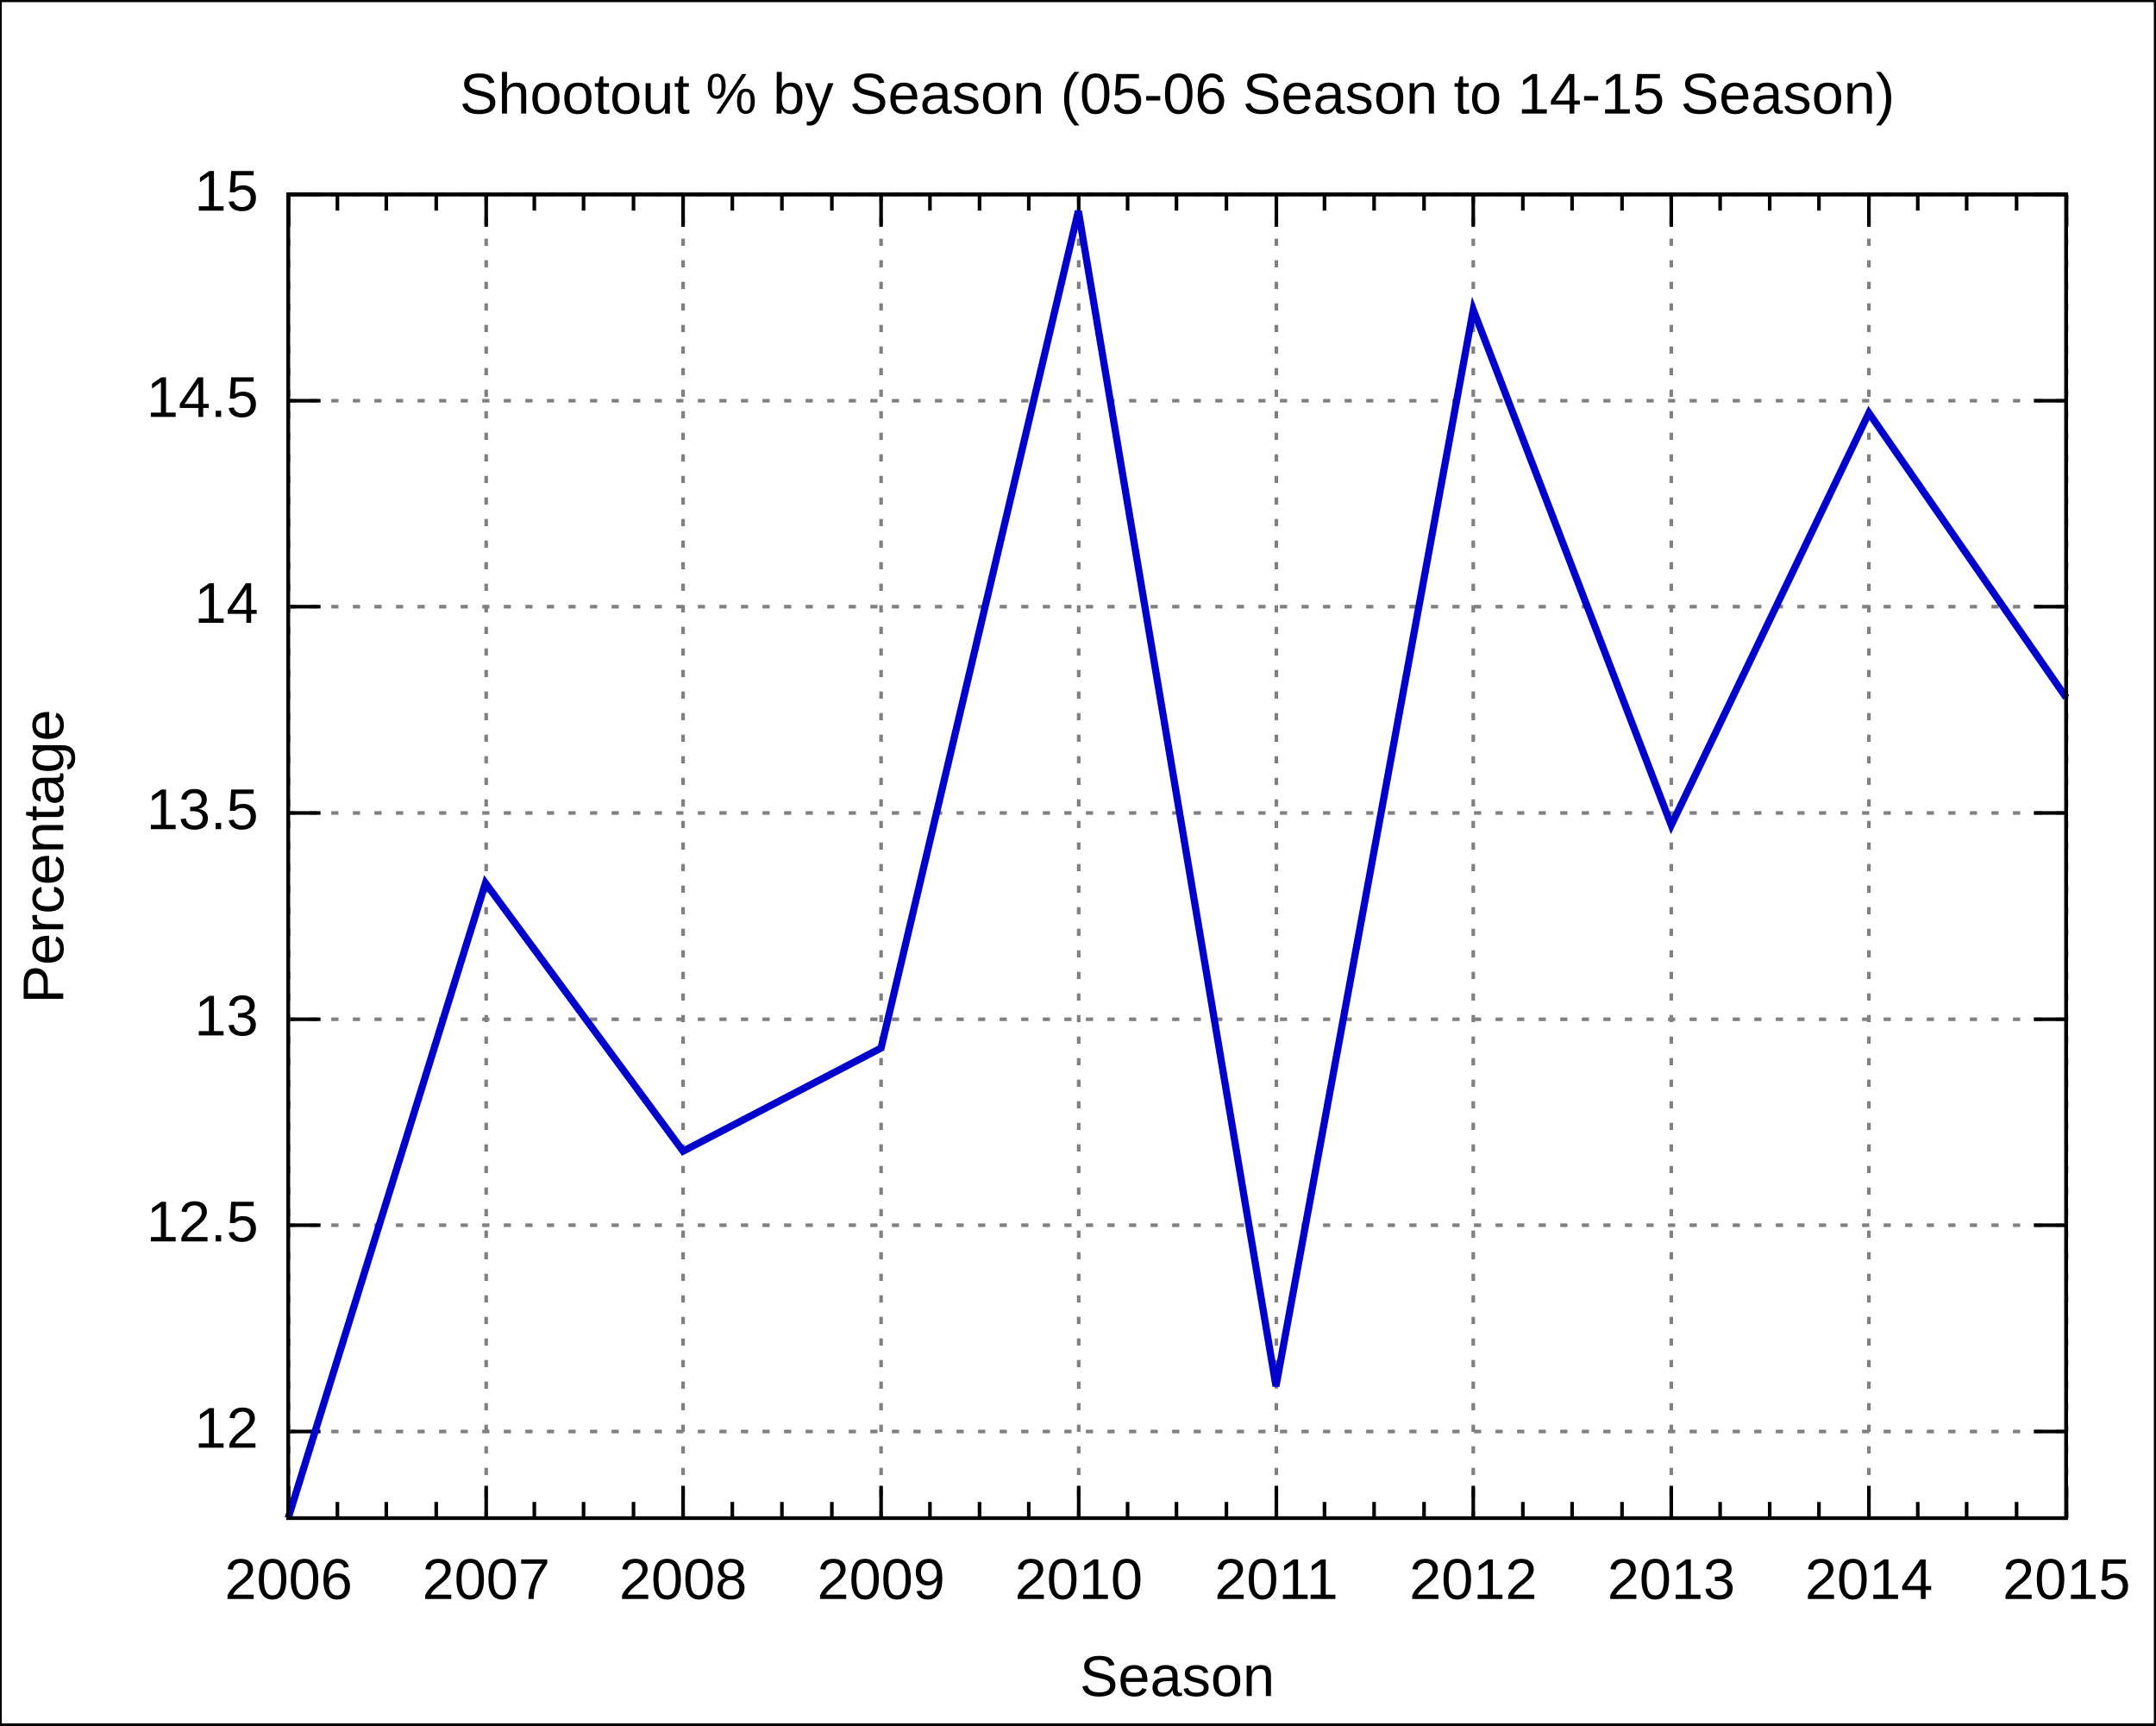
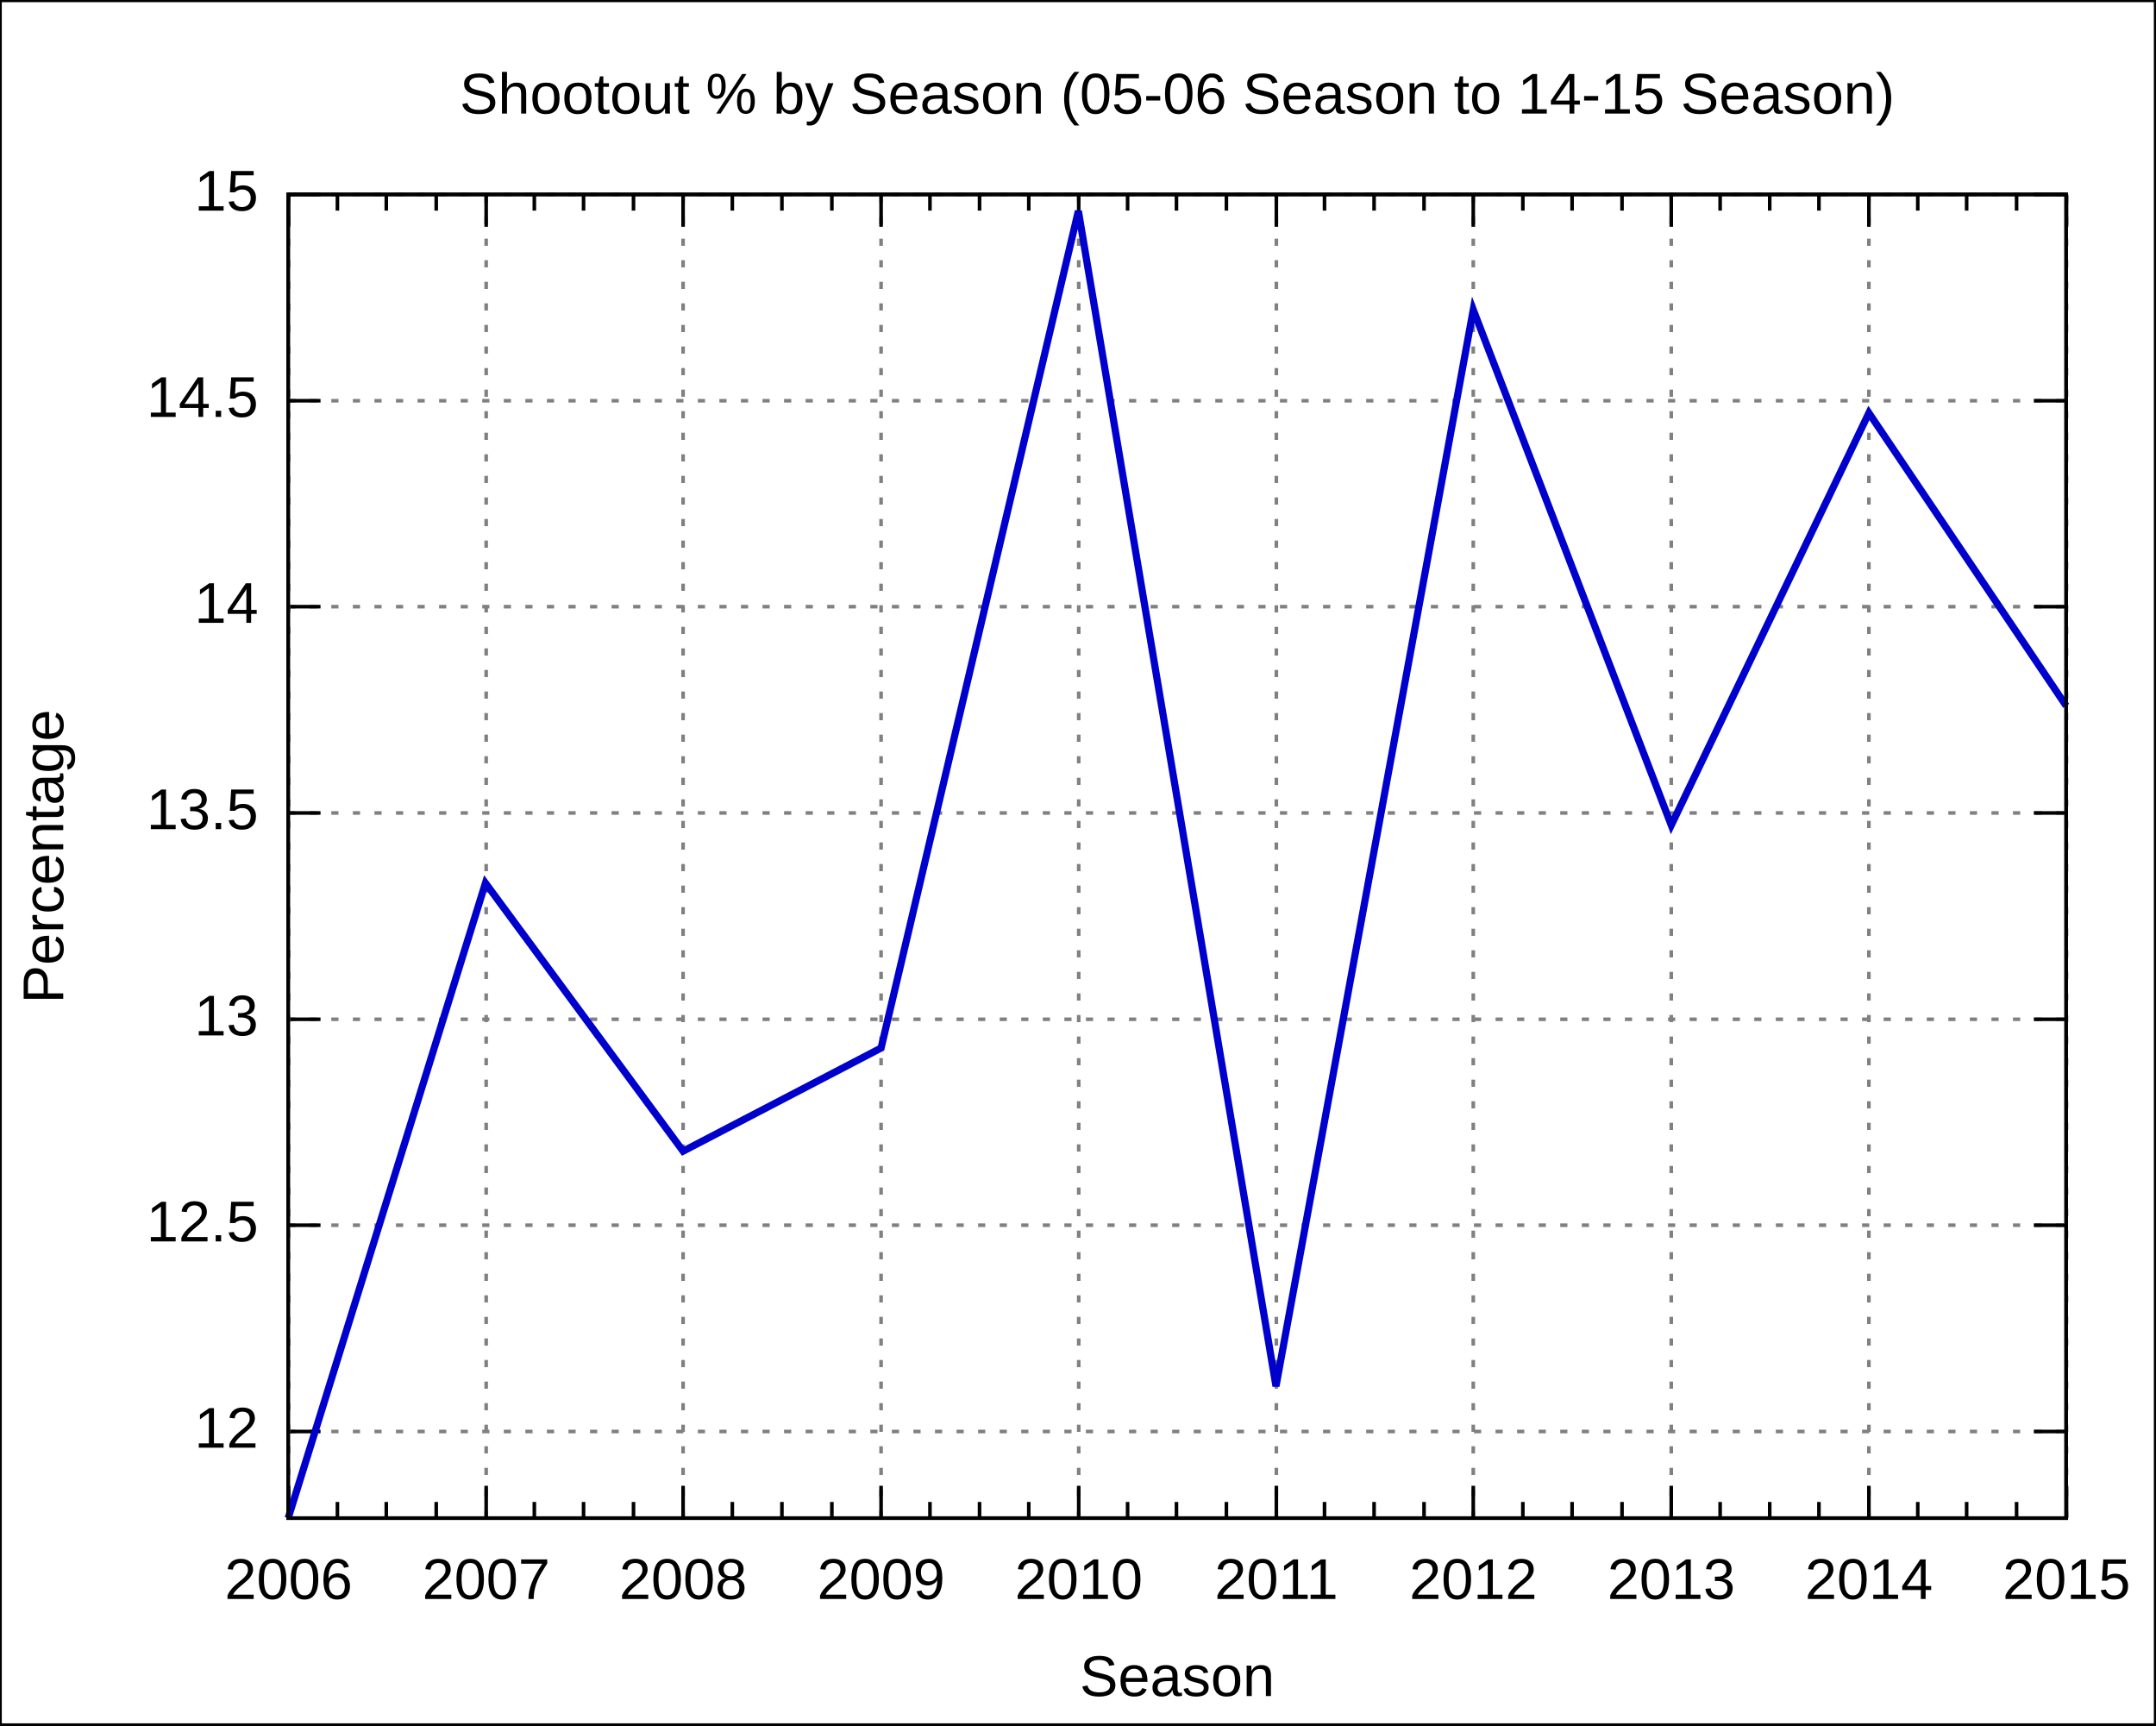
<svg xmlns="http://www.w3.org/2000/svg" xmlns:xlink="http://www.w3.org/1999/xlink" width="600" height="480" viewBox="0 0 600 480">
  <g id="gnuplot_canvas">
    <rect x="0" y="0" width="600" height="480" fill="none" />
    <defs>
      <circle id="gpDot" r="0.5" stroke-width="0.5" />
      <path id="gpPt0" stroke-width="0.222" stroke="currentColor" d="M-1,0 h2 M0,-1 v2" />
      <path id="gpPt1" stroke-width="0.222" stroke="currentColor" d="M-1,-1 L1,1 M1,-1 L-1,1" />
      <path id="gpPt2" stroke-width="0.222" stroke="currentColor" d="M-1,0 L1,0 M0,-1 L0,1 M-1,-1 L1,1 M-1,1 L1,-1" />
      <rect id="gpPt3" stroke-width="0.222" stroke="currentColor" x="-1" y="-1" width="2" height="2" />
      <rect id="gpPt4" stroke-width="0.222" stroke="currentColor" fill="currentColor" x="-1" y="-1" width="2" height="2" />
      <circle id="gpPt5" stroke-width="0.222" stroke="currentColor" cx="0" cy="0" r="1" />
      <use xlink:href="#gpPt5" id="gpPt6" fill="currentColor" stroke="none" />
      <path id="gpPt7" stroke-width="0.222" stroke="currentColor" d="M0,-1.33 L-1.33,0.67 L1.33,0.67 z" />
      <use xlink:href="#gpPt7" id="gpPt8" fill="currentColor" stroke="none" />
      <use xlink:href="#gpPt7" id="gpPt9" stroke="currentColor" transform="rotate(180)" />
      <use xlink:href="#gpPt9" id="gpPt10" fill="currentColor" stroke="none" />
      <use xlink:href="#gpPt3" id="gpPt11" stroke="currentColor" transform="rotate(45)" />
      <use xlink:href="#gpPt11" id="gpPt12" fill="currentColor" stroke="none" />
    </defs>
    <g style="fill:none; color:white; stroke:currentColor; stroke-width:1.00; stroke-linecap:butt; stroke-linejoin:miter">
</g>
    <g style="fill:none; color:black; stroke:currentColor; stroke-width:1.00; stroke-linecap:butt; stroke-linejoin:miter">
      <g style="stroke:none; shape-rendering:crispEdges">
        <polygon fill="rgb(255, 255, 255)" points="0.0,480.0 599.9,480.0 599.9,0.1 0.0,0.1 " />
      </g>
      <path stroke="black" d="M0.0,480.0 L0.0,0.1 L599.9,0.1 L599.9,480.0 L0.0,480.0  " />
    </g>
    <g style="fill:none; color:gray; stroke:currentColor; stroke-width:1.00; stroke-linecap:butt; stroke-linejoin:miter">
      <path stroke="gray" stroke-dasharray=" 2,4" class="gridline" d="M80.2,398.3 L575.0,398.3  " />
    </g>
    <g style="fill:none; color:black; stroke:currentColor; stroke-width:1.00; stroke-linecap:butt; stroke-linejoin:miter">
      <path stroke="black" d="M80.2,398.3 L89.2,398.3 M575.0,398.3 L566.0,398.3  " />
      <g transform="translate(71.9,402.8)" style="stroke:none; fill:black; font-family:Arial; font-size:12.00pt; text-anchor:end">
        <text> 12</text>
      </g>
    </g>
    <g style="fill:none; color:gray; stroke:currentColor; stroke-width:1.00; stroke-linecap:butt; stroke-linejoin:miter">
      <path stroke="gray" stroke-dasharray=" 2,4" class="gridline" d="M80.2,340.9 L575.0,340.9  " />
    </g>
    <g style="fill:none; color:black; stroke:currentColor; stroke-width:1.00; stroke-linecap:butt; stroke-linejoin:miter">
      <path stroke="black" d="M80.2,340.9 L89.2,340.9 M575.0,340.9 L566.0,340.9  " />
      <g transform="translate(71.9,345.4)" style="stroke:none; fill:black; font-family:Arial; font-size:12.00pt; text-anchor:end">
        <text> 12.5</text>
      </g>
    </g>
    <g style="fill:none; color:gray; stroke:currentColor; stroke-width:1.00; stroke-linecap:butt; stroke-linejoin:miter">
      <path stroke="gray" stroke-dasharray=" 2,4" class="gridline" d="M80.2,283.6 L575.0,283.6  " />
    </g>
    <g style="fill:none; color:black; stroke:currentColor; stroke-width:1.00; stroke-linecap:butt; stroke-linejoin:miter">
      <path stroke="black" d="M80.2,283.6 L89.2,283.6 M575.0,283.6 L566.0,283.6  " />
      <g transform="translate(71.9,288.1)" style="stroke:none; fill:black; font-family:Arial; font-size:12.00pt; text-anchor:end">
        <text> 13</text>
      </g>
    </g>
    <g style="fill:none; color:gray; stroke:currentColor; stroke-width:1.00; stroke-linecap:butt; stroke-linejoin:miter">
      <path stroke="gray" stroke-dasharray=" 2,4" class="gridline" d="M80.2,226.2 L575.0,226.2  " />
    </g>
    <g style="fill:none; color:black; stroke:currentColor; stroke-width:1.00; stroke-linecap:butt; stroke-linejoin:miter">
      <path stroke="black" d="M80.2,226.2 L89.2,226.2 M575.0,226.2 L566.0,226.2  " />
      <g transform="translate(71.9,230.7)" style="stroke:none; fill:black; font-family:Arial; font-size:12.00pt; text-anchor:end">
        <text> 13.5</text>
      </g>
    </g>
    <g style="fill:none; color:gray; stroke:currentColor; stroke-width:1.00; stroke-linecap:butt; stroke-linejoin:miter">
      <path stroke="gray" stroke-dasharray=" 2,4" class="gridline" d="M80.2,168.8 L575.0,168.8  " />
    </g>
    <g style="fill:none; color:black; stroke:currentColor; stroke-width:1.00; stroke-linecap:butt; stroke-linejoin:miter">
      <path stroke="black" d="M80.2,168.8 L89.2,168.8 M575.0,168.8 L566.0,168.8  " />
      <g transform="translate(71.9,173.3)" style="stroke:none; fill:black; font-family:Arial; font-size:12.00pt; text-anchor:end">
        <text> 14</text>
      </g>
    </g>
    <g style="fill:none; color:gray; stroke:currentColor; stroke-width:1.00; stroke-linecap:butt; stroke-linejoin:miter">
      <path stroke="gray" stroke-dasharray=" 2,4" class="gridline" d="M80.2,111.5 L575.0,111.5  " />
    </g>
    <g style="fill:none; color:black; stroke:currentColor; stroke-width:1.00; stroke-linecap:butt; stroke-linejoin:miter">
      <path stroke="black" d="M80.2,111.5 L89.2,111.5 M575.0,111.5 L566.0,111.5  " />
      <g transform="translate(71.9,116.0)" style="stroke:none; fill:black; font-family:Arial; font-size:12.00pt; text-anchor:end">
        <text> 14.5</text>
      </g>
    </g>
    <g style="fill:none; color:gray; stroke:currentColor; stroke-width:1.00; stroke-linecap:butt; stroke-linejoin:miter">
      <path stroke="gray" stroke-dasharray=" 2,4" class="gridline" d="M80.2,54.1 L575.0,54.1  " />
    </g>
    <g style="fill:none; color:black; stroke:currentColor; stroke-width:1.00; stroke-linecap:butt; stroke-linejoin:miter">
      <path stroke="black" d="M80.2,54.1 L89.2,54.1 M575.0,54.1 L566.0,54.1  " />
      <g transform="translate(71.9,58.6)" style="stroke:none; fill:black; font-family:Arial; font-size:12.00pt; text-anchor:end">
        <text> 15</text>
      </g>
    </g>
    <g style="fill:none; color:gray; stroke:currentColor; stroke-width:1.00; stroke-linecap:butt; stroke-linejoin:miter">
      <path stroke="gray" stroke-dasharray=" 2,4" class="gridline" d="M80.3,422.4 L80.3,54.1  " />
    </g>
    <g style="fill:none; color:black; stroke:currentColor; stroke-width:1.00; stroke-linecap:butt; stroke-linejoin:miter">
      <path stroke="black" d="M80.3,422.4 L80.3,413.4 M80.3,54.1 L80.3,63.1  " />
      <g transform="translate(80.3,444.9)" style="stroke:none; fill:black; font-family:Arial; font-size:12.00pt; text-anchor:middle">
        <text>2006</text>
      </g>
      <path stroke="black" d="M93.9,422.4 L93.9,417.9 M93.9,54.1 L93.9,58.6 M107.5,422.4 L107.5,417.9 M107.5,54.1 L107.5,58.6    M121.4,422.4 L121.4,417.9 M121.4,54.1 L121.4,58.6  " />
    </g>
    <g style="fill:none; color:gray; stroke:currentColor; stroke-width:1.00; stroke-linecap:butt; stroke-linejoin:miter">
      <path stroke="gray" stroke-dasharray=" 2,4" class="gridline" d="M135.3,422.4 L135.3,54.1  " />
    </g>
    <g style="fill:none; color:black; stroke:currentColor; stroke-width:1.00; stroke-linecap:butt; stroke-linejoin:miter">
      <path stroke="black" d="M135.3,422.4 L135.3,413.4 M135.3,54.1 L135.3,63.1  " />
      <g transform="translate(135.3,444.9)" style="stroke:none; fill:black; font-family:Arial; font-size:12.00pt; text-anchor:middle">
        <text>2007</text>
      </g>
      <path stroke="black" d="M148.7,422.4 L148.7,417.9 M148.7,54.1 L148.7,58.6 M162.4,422.4 L162.4,417.9 M162.4,54.1 L162.4,58.6    M176.3,422.4 L176.3,417.9 M176.3,54.1 L176.3,58.6  " />
    </g>
    <g style="fill:none; color:gray; stroke:currentColor; stroke-width:1.00; stroke-linecap:butt; stroke-linejoin:miter">
      <path stroke="gray" stroke-dasharray=" 2,4" class="gridline" d="M190.1,422.4 L190.1,54.1  " />
    </g>
    <g style="fill:none; color:black; stroke:currentColor; stroke-width:1.00; stroke-linecap:butt; stroke-linejoin:miter">
      <path stroke="black" d="M190.1,422.4 L190.1,413.4 M190.1,54.1 L190.1,63.1  " />
      <g transform="translate(190.1,444.9)" style="stroke:none; fill:black; font-family:Arial; font-size:12.00pt; text-anchor:middle">
        <text>2008</text>
      </g>
      <path stroke="black" d="M203.8,422.4 L203.8,417.9 M203.8,54.1 L203.8,58.6 M217.6,422.4 L217.6,417.9 M217.6,54.1 L217.6,58.6    M231.5,422.4 L231.5,417.9 M231.5,54.1 L231.5,58.6  " />
    </g>
    <g style="fill:none; color:gray; stroke:currentColor; stroke-width:1.00; stroke-linecap:butt; stroke-linejoin:miter">
      <path stroke="gray" stroke-dasharray=" 2,4" class="gridline" d="M245.2,422.4 L245.2,54.1  " />
    </g>
    <g style="fill:none; color:black; stroke:currentColor; stroke-width:1.00; stroke-linecap:butt; stroke-linejoin:miter">
      <path stroke="black" d="M245.2,422.4 L245.2,413.4 M245.2,54.1 L245.2,63.1  " />
      <g transform="translate(245.2,444.9)" style="stroke:none; fill:black; font-family:Arial; font-size:12.00pt; text-anchor:middle">
        <text>2009</text>
      </g>
      <path stroke="black" d="M258.8,422.4 L258.8,417.9 M258.8,54.1 L258.8,58.6 M272.6,422.4 L272.6,417.9 M272.6,54.1 L272.6,58.6    M286.3,422.4 L286.3,417.9 M286.3,54.1 L286.3,58.6  " />
    </g>
    <g style="fill:none; color:gray; stroke:currentColor; stroke-width:1.00; stroke-linecap:butt; stroke-linejoin:miter">
      <path stroke="gray" stroke-dasharray=" 2,4" class="gridline" d="M300.2,422.4 L300.2,54.1  " />
    </g>
    <g style="fill:none; color:black; stroke:currentColor; stroke-width:1.00; stroke-linecap:butt; stroke-linejoin:miter">
      <path stroke="black" d="M300.2,422.4 L300.2,413.4 M300.2,54.1 L300.2,63.1  " />
      <g transform="translate(300.2,444.9)" style="stroke:none; fill:black; font-family:Arial; font-size:12.00pt; text-anchor:middle">
        <text>2010</text>
      </g>
      <path stroke="black" d="M313.8,422.4 L313.8,417.9 M313.8,54.1 L313.8,58.6 M327.4,422.4 L327.4,417.9 M327.4,54.1 L327.4,58.6    M341.3,422.4 L341.3,417.9 M341.3,54.1 L341.3,58.6  " />
    </g>
    <g style="fill:none; color:gray; stroke:currentColor; stroke-width:1.00; stroke-linecap:butt; stroke-linejoin:miter">
      <path stroke="gray" stroke-dasharray=" 2,4" class="gridline" d="M355.2,422.4 L355.2,54.1  " />
    </g>
    <g style="fill:none; color:black; stroke:currentColor; stroke-width:1.00; stroke-linecap:butt; stroke-linejoin:miter">
      <path stroke="black" d="M355.2,422.4 L355.2,413.4 M355.2,54.1 L355.2,63.1  " />
      <g transform="translate(355.2,444.9)" style="stroke:none; fill:black; font-family:Arial; font-size:12.00pt; text-anchor:middle">
        <text>2011</text>
      </g>
      <path stroke="black" d="M368.6,422.4 L368.6,417.9 M368.6,54.1 L368.6,58.6 M382.4,422.4 L382.4,417.9 M382.4,54.1 L382.4,58.6    M396.3,422.4 L396.3,417.9 M396.3,54.1 L396.3,58.6  " />
    </g>
    <g style="fill:none; color:gray; stroke:currentColor; stroke-width:1.00; stroke-linecap:butt; stroke-linejoin:miter">
      <path stroke="gray" stroke-dasharray=" 2,4" class="gridline" d="M410.0,422.4 L410.0,54.1  " />
    </g>
    <g style="fill:none; color:black; stroke:currentColor; stroke-width:1.00; stroke-linecap:butt; stroke-linejoin:miter">
      <path stroke="black" d="M410.0,422.4 L410.0,413.4 M410.0,54.1 L410.0,63.1  " />
      <g transform="translate(410.0,444.9)" style="stroke:none; fill:black; font-family:Arial; font-size:12.00pt; text-anchor:middle">
        <text>2012</text>
      </g>
      <path stroke="black" d="M423.8,422.4 L423.8,417.9 M423.8,54.1 L423.8,58.6 M437.5,422.4 L437.5,417.9 M437.5,54.1 L437.5,58.6    M451.4,422.4 L451.4,417.9 M451.4,54.1 L451.4,58.6  " />
    </g>
    <g style="fill:none; color:gray; stroke:currentColor; stroke-width:1.00; stroke-linecap:butt; stroke-linejoin:miter">
      <path stroke="gray" stroke-dasharray=" 2,4" class="gridline" d="M465.1,422.4 L465.1,54.1  " />
    </g>
    <g style="fill:none; color:black; stroke:currentColor; stroke-width:1.00; stroke-linecap:butt; stroke-linejoin:miter">
      <path stroke="black" d="M465.1,422.4 L465.1,413.4 M465.1,54.1 L465.1,63.1  " />
      <g transform="translate(465.1,444.9)" style="stroke:none; fill:black; font-family:Arial; font-size:12.00pt; text-anchor:middle">
        <text>2013</text>
      </g>
      <path stroke="black" d="M478.7,422.4 L478.7,417.9 M478.7,54.1 L478.7,58.6 M492.5,422.4 L492.5,417.9 M492.5,54.1 L492.5,58.6    M506.2,422.4 L506.2,417.9 M506.2,54.1 L506.2,58.6  " />
    </g>
    <g style="fill:none; color:gray; stroke:currentColor; stroke-width:1.00; stroke-linecap:butt; stroke-linejoin:miter">
      <path stroke="gray" stroke-dasharray=" 2,4" class="gridline" d="M520.1,422.4 L520.1,63.1 L520.1,54.1  " />
    </g>
    <g style="fill:none; color:black; stroke:currentColor; stroke-width:1.00; stroke-linecap:butt; stroke-linejoin:miter">
      <path stroke="black" d="M520.1,422.4 L520.1,413.4 M520.1,54.1 L520.1,63.1  " />
      <g transform="translate(520.1,444.9)" style="stroke:none; fill:black; font-family:Arial; font-size:12.00pt; text-anchor:middle">
        <text>2014</text>
      </g>
      <path stroke="black" d="M533.7,422.4 L533.7,417.9 M533.7,54.1 L533.7,58.6 M547.3,422.4 L547.3,417.9 M547.3,54.1 L547.3,58.6    M561.2,422.4 L561.2,417.9 M561.2,54.1 L561.2,58.6  " />
    </g>
    <g style="fill:none; color:gray; stroke:currentColor; stroke-width:1.00; stroke-linecap:butt; stroke-linejoin:miter">
      <path stroke="gray" stroke-dasharray=" 2,4" class="gridline" d="M575.1,422.4 L575.1,54.1  " />
    </g>
    <g style="fill:none; color:black; stroke:currentColor; stroke-width:1.00; stroke-linecap:butt; stroke-linejoin:miter">
      <path stroke="black" d="M575.1,422.4 L575.1,413.4 M575.1,54.1 L575.1,63.1  " />
      <g transform="translate(575.1,444.9)" style="stroke:none; fill:black; font-family:Arial; font-size:12.00pt; text-anchor:middle">
        <text>2015</text>
      </g>
      <path stroke="black" d="M80.2,54.1 L80.2,422.4 L575.0,422.4 L575.0,54.1 L80.2,54.1 Z  " />
      <g transform="translate(17.6,238.3) rotate(270)" style="stroke:none; fill:black; font-family:Arial; font-size:12.00pt; text-anchor:middle">
        <text>Percentage</text>
      </g>
      <g transform="translate(327.6,471.9)" style="stroke:none; fill:black; font-family:Arial; font-size:12.00pt; text-anchor:middle">
        <text>Season</text>
      </g>
      <g transform="translate(327.6,31.6)" style="stroke:none; fill:black; font-family:Arial; font-size:12.00pt; text-anchor:middle">
        <text>Shootout % by Season (05-06 Season to 14-15 Season)</text>
      </g>
    </g>
    <g id="gnuplot_plot_1">
      <g style="fill:none; color:white; stroke:black; stroke-width:2.00; stroke-linecap:butt; stroke-linejoin:miter">
</g>
      <g style="fill:none; color:red; stroke:currentColor; stroke-width:2.00; stroke-linecap:butt; stroke-linejoin:miter">
-         <path stroke="rgb(  0,   0, 205)" d="M575.0,194.1 L520.1,114.9 L465.1,229.6 L410.0,86.2 L355.1,385.7 L300.1,58.7 L245.2,291.6 L190.1,320.3    L135.1,245.7 L80.2,422.4  " />
+         <path stroke="rgb(  0,   0, 205)" d="M575.0,196.4 L520.1,114.9 L465.1,229.6 L410.0,86.2 L355.1,385.7 L300.1,58.7 L245.2,291.6 L190.1,320.3    L135.1,245.7 L80.2,422.4  " />
      </g>
    </g>
    <g style="fill:none; color:white; stroke:rgb(  0,   0, 205); stroke-width:1.00; stroke-linecap:butt; stroke-linejoin:miter">
</g>
    <g style="fill:none; color:black; stroke:currentColor; stroke-width:1.00; stroke-linecap:butt; stroke-linejoin:miter">
      <path stroke="black" d="M80.2,54.1 L80.2,422.4 L575.0,422.4 L575.0,54.1 L80.2,54.1 Z  " />
    </g>
  </g>
</svg>
